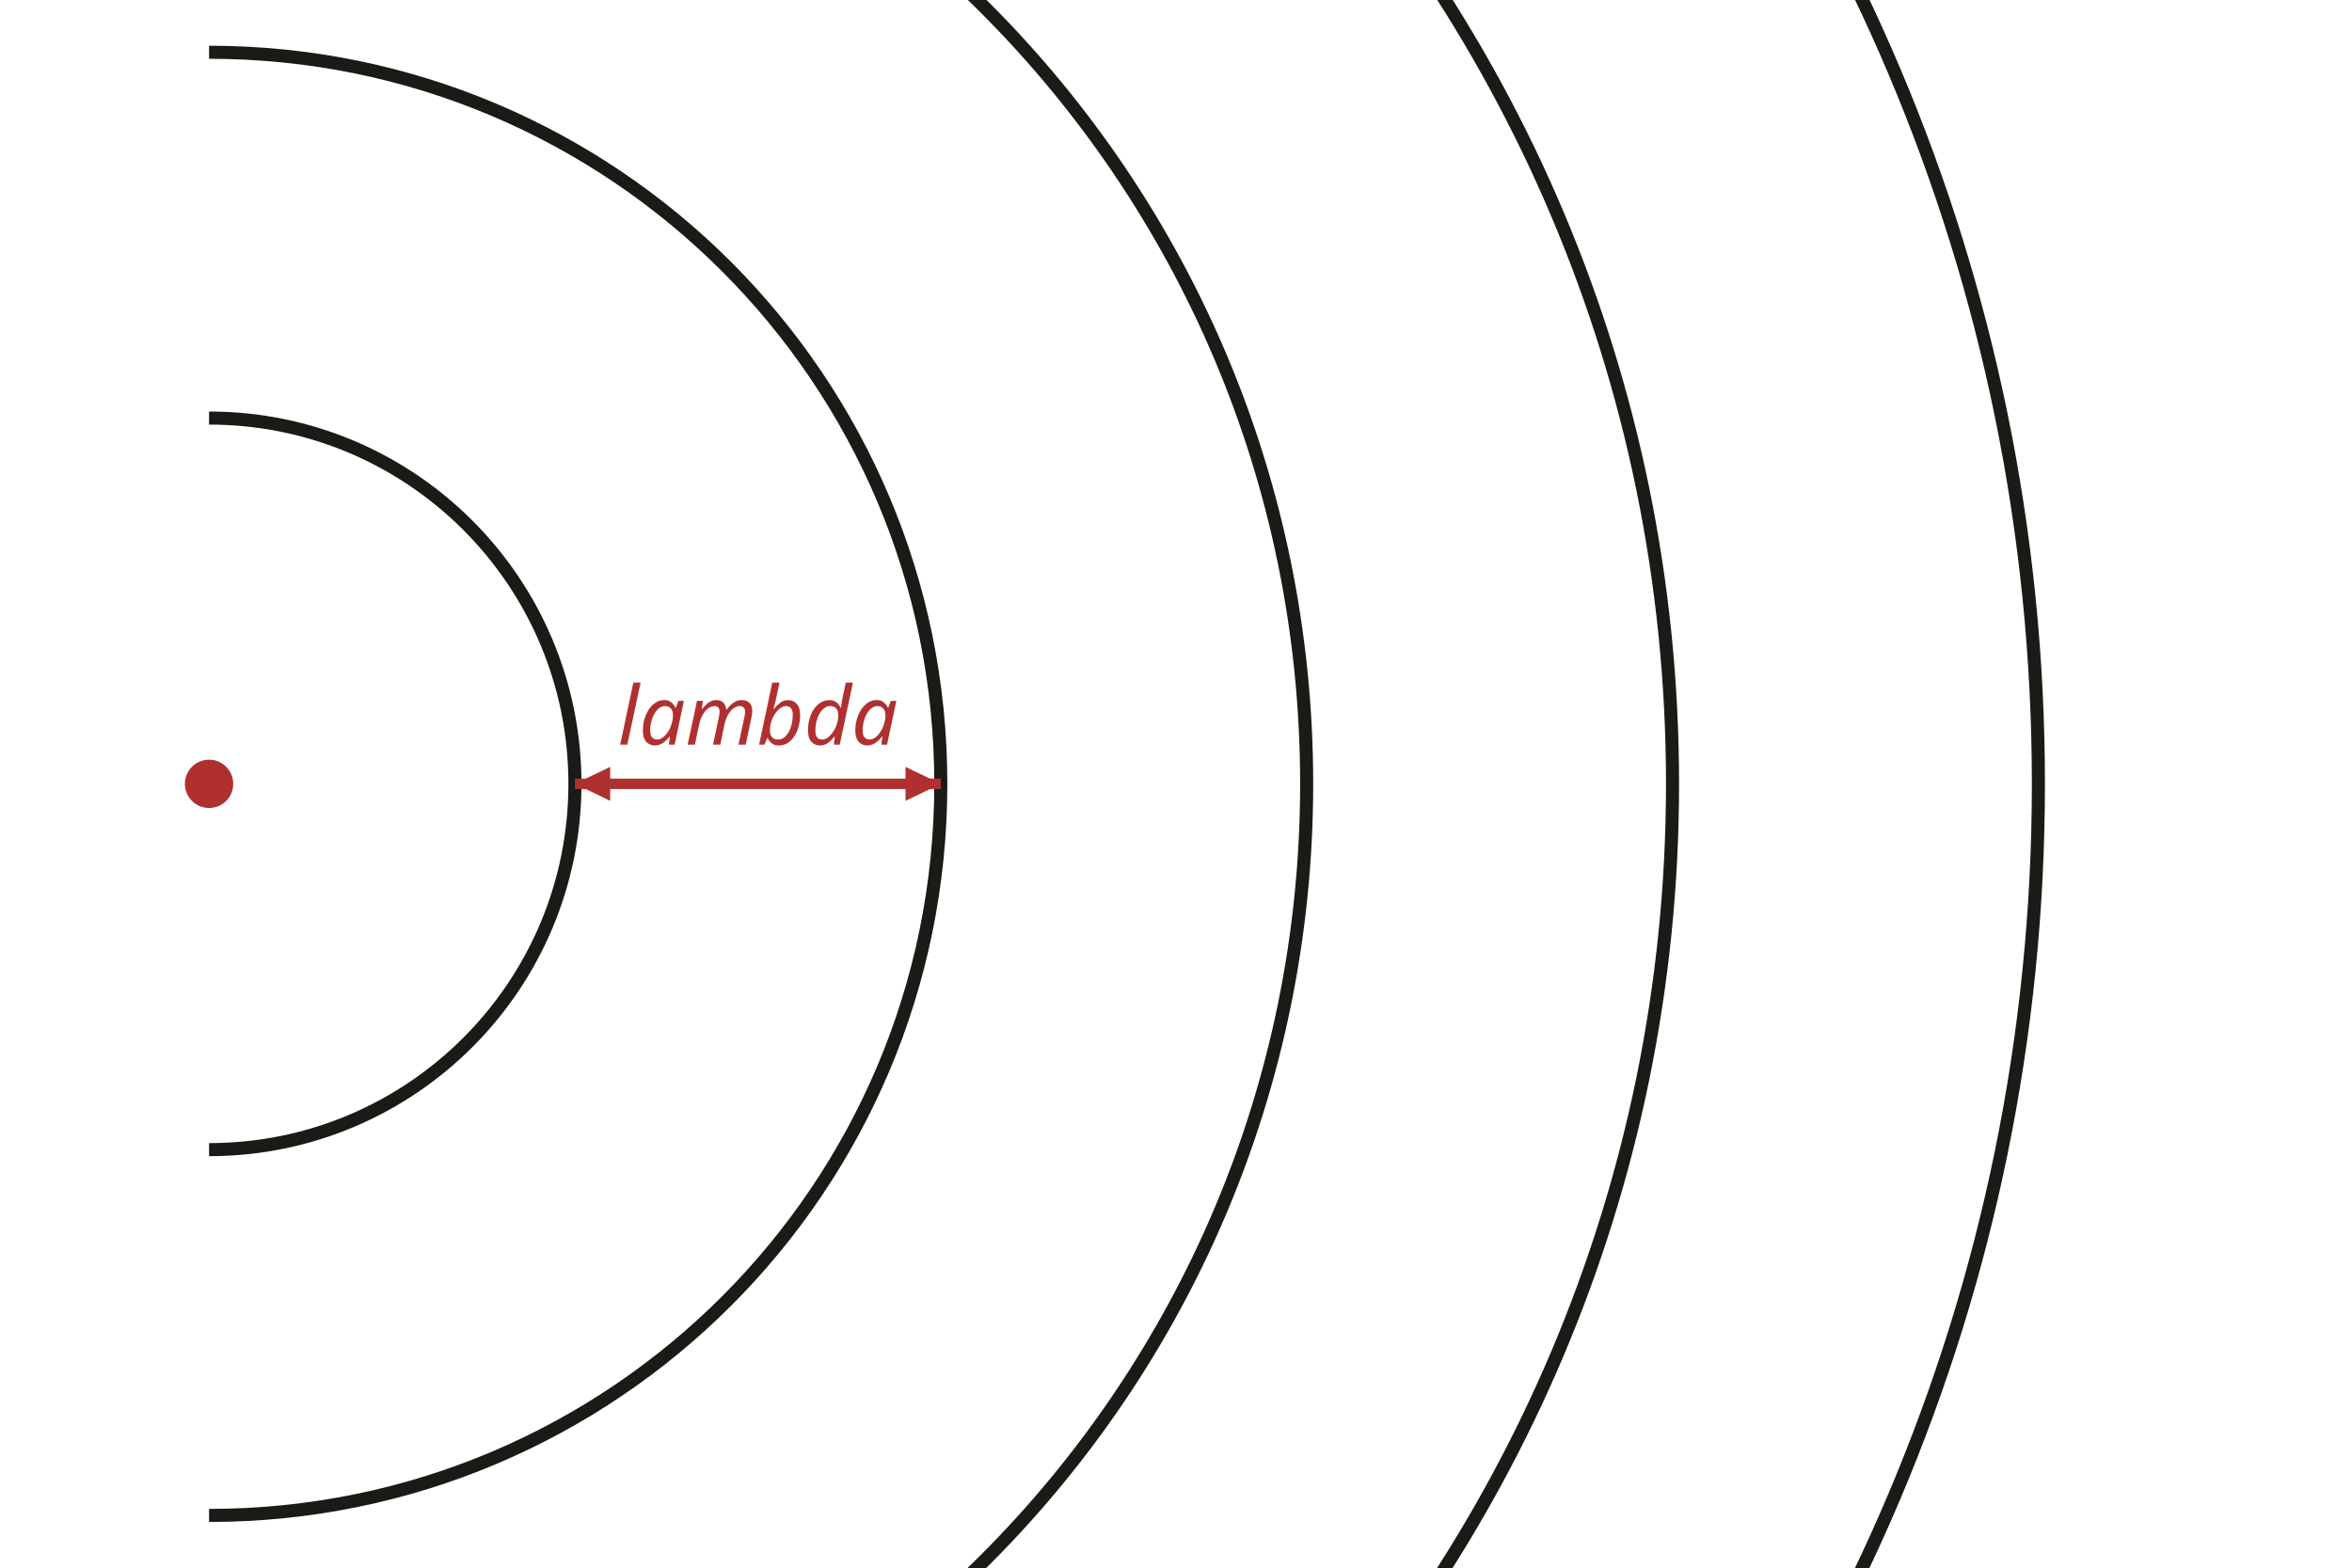
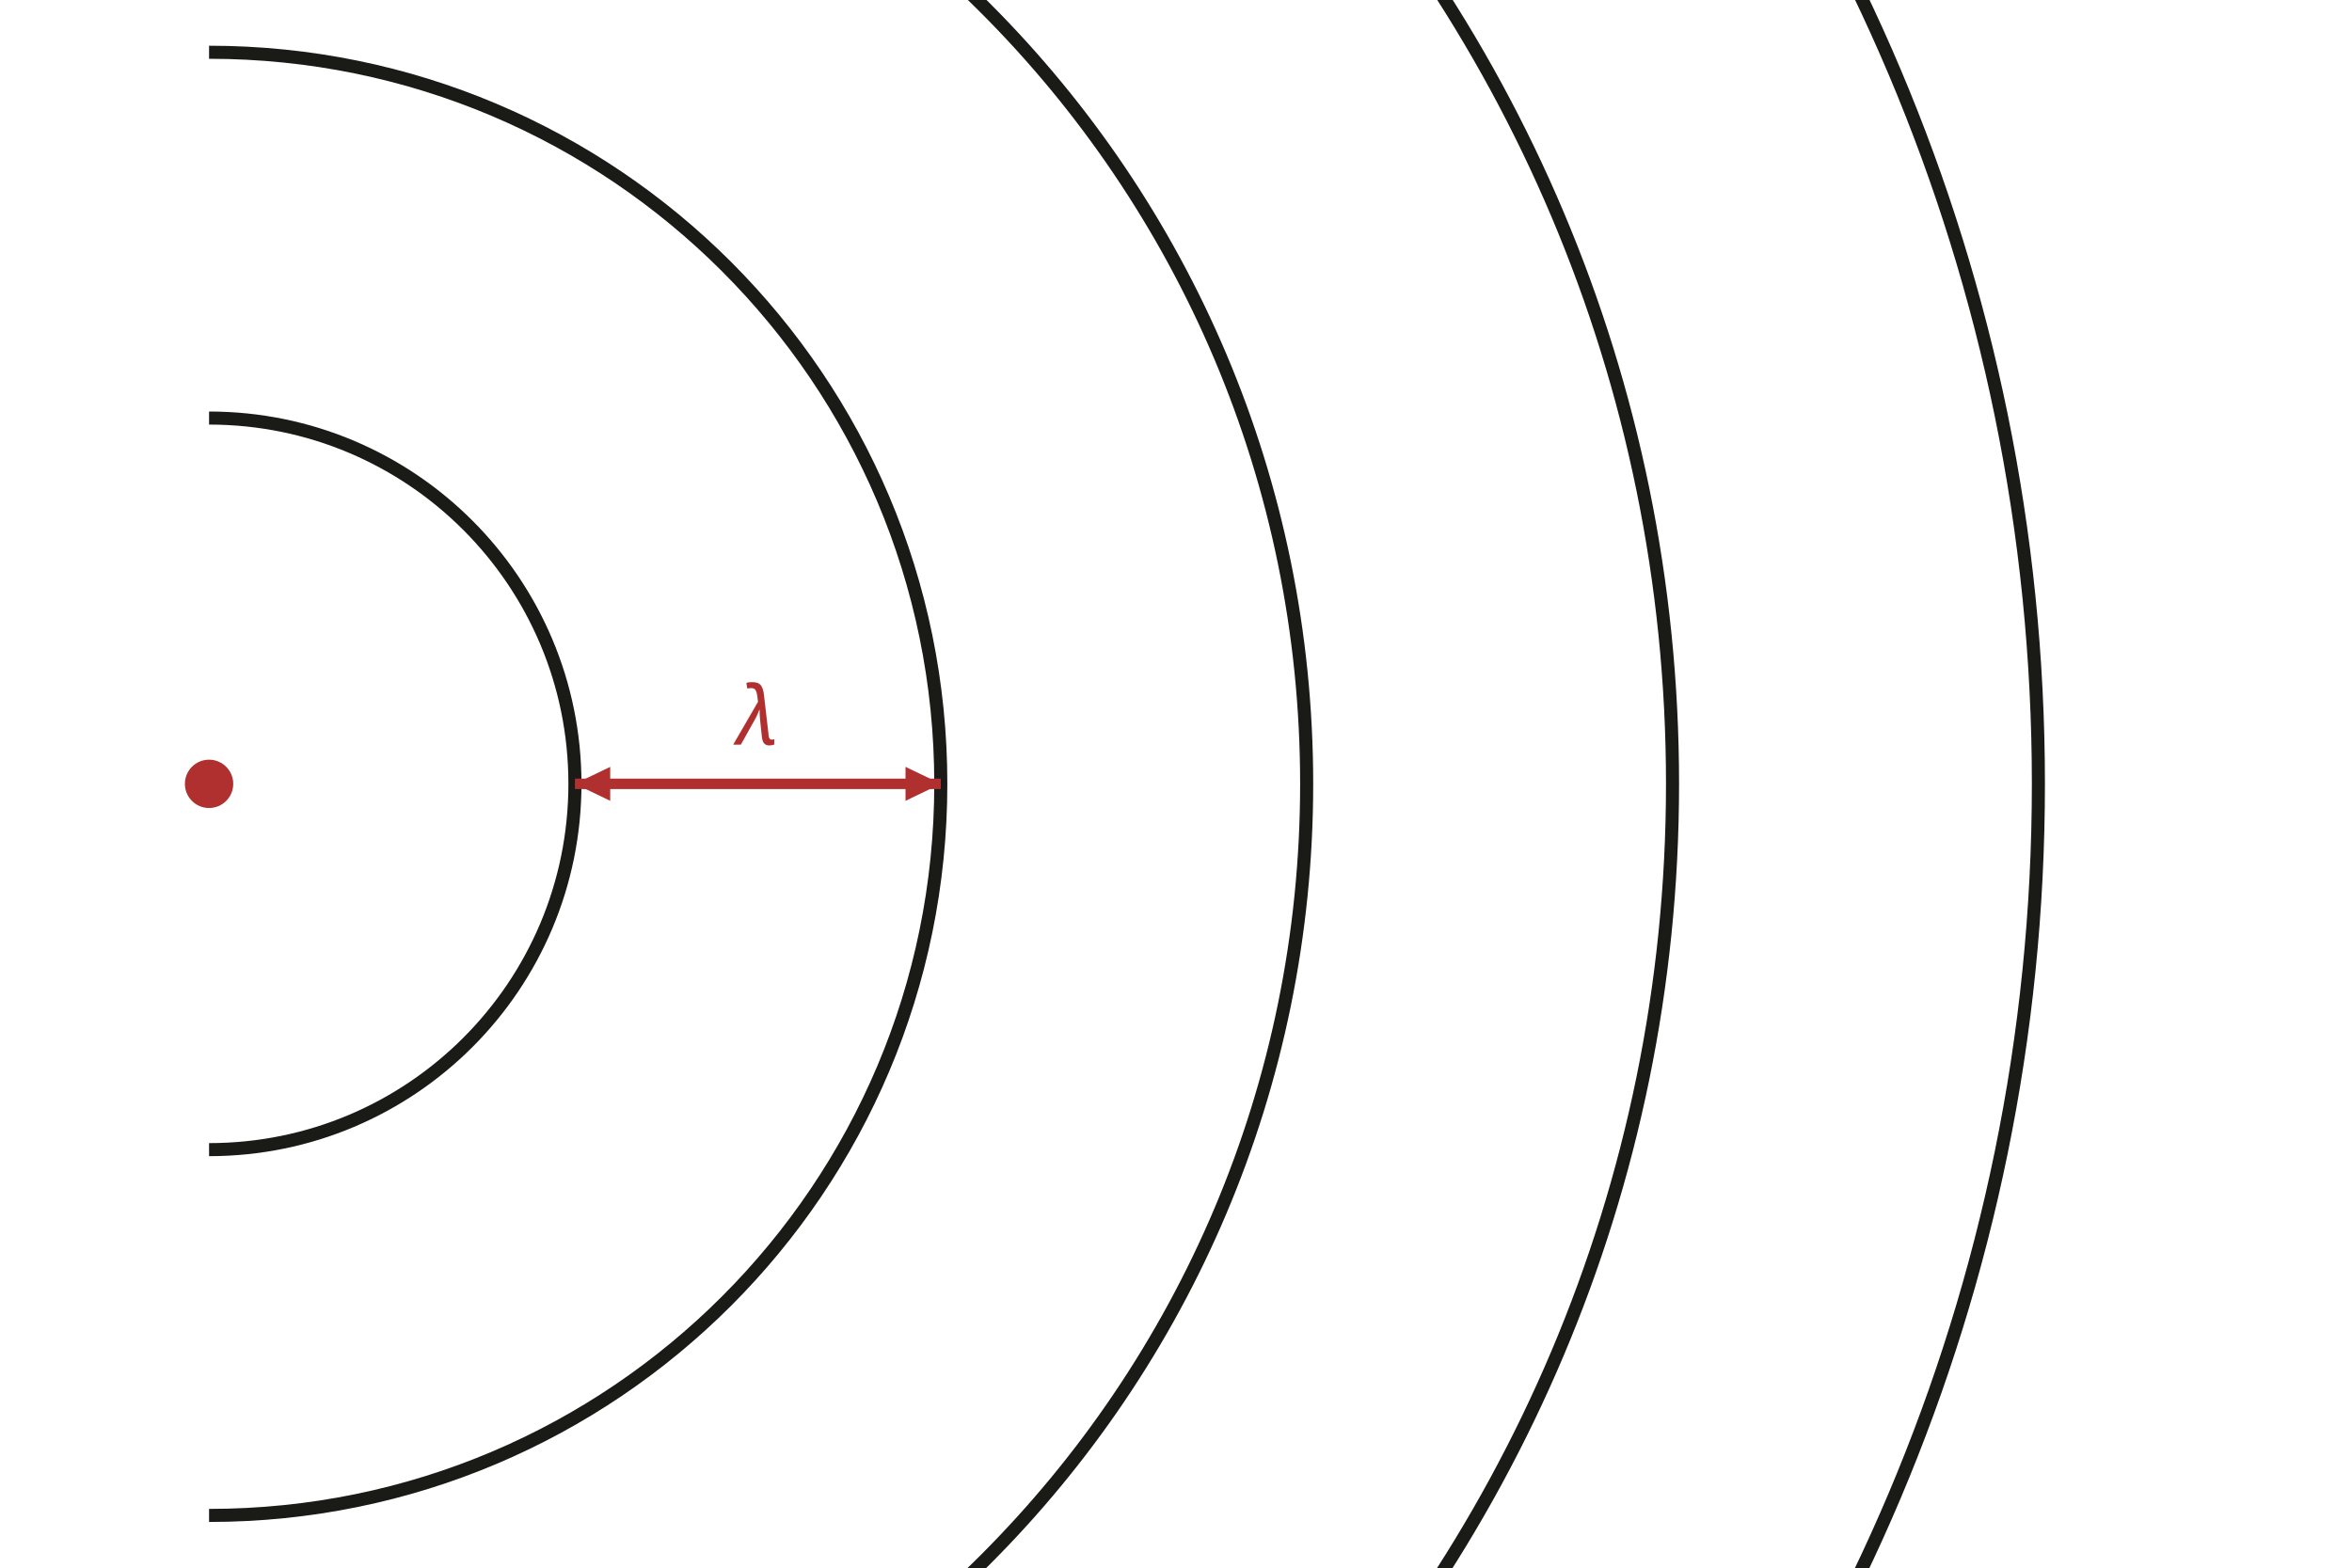
<svg xmlns="http://www.w3.org/2000/svg" viewBox="0 0 360 240" width="100%" preserveAspectRatio="xMidYMid meet" role="img" aria-label="wavefronts (plan view)" class="td-svg" style="max-width:360px;height:auto;display:block;font-family:Georgia, serif">
  <circle cx="32" cy="120" r="3" fill="#b03030" stroke="#b03030" stroke-width="1.4" stroke-dasharray="none" />
  <path d="M32,64 A56,56 0 0 1 32,176" fill="none" stroke="#1a1a17" stroke-width="2" />
  <path d="M32,8 A112,112 0 0 1 32,232" fill="none" stroke="#1a1a17" stroke-width="2" />
  <path d="M32,-48 A168,168 0 0 1 32,288" fill="none" stroke="#1a1a17" stroke-width="2" />
  <path d="M32,-104 A224,224 0 0 1 32,344" fill="none" stroke="#1a1a17" stroke-width="2" />
  <path d="M32,-160 A280,280 0 0 1 32,400" fill="none" stroke="#1a1a17" stroke-width="2" />
  <g>
    <line x1="88" y1="120" x2="144" y2="120" stroke="#b03030" stroke-width="1.6" stroke-linecap="butt" stroke-dasharray="none" />
    <path d="M88.0,120.0 L93.4,117.4 L93.4,122.6 Z" fill="#b03030" stroke="none" />
    <path d="M144.0,120.0 L138.6,122.6 L138.6,117.4 Z" fill="#b03030" stroke="none" />
-     <text x="116" y="114" font-family="system-ui, sans-serif" font-size="12.5" fill="#b03030" text-anchor="middle" font-style="italic">lambda</text>
+     <text x="116" y="114" font-family="system-ui, sans-serif" font-size="12.5" fill="#b03030" text-anchor="middle" font-style="italic">λ</text>
  </g>
</svg>
